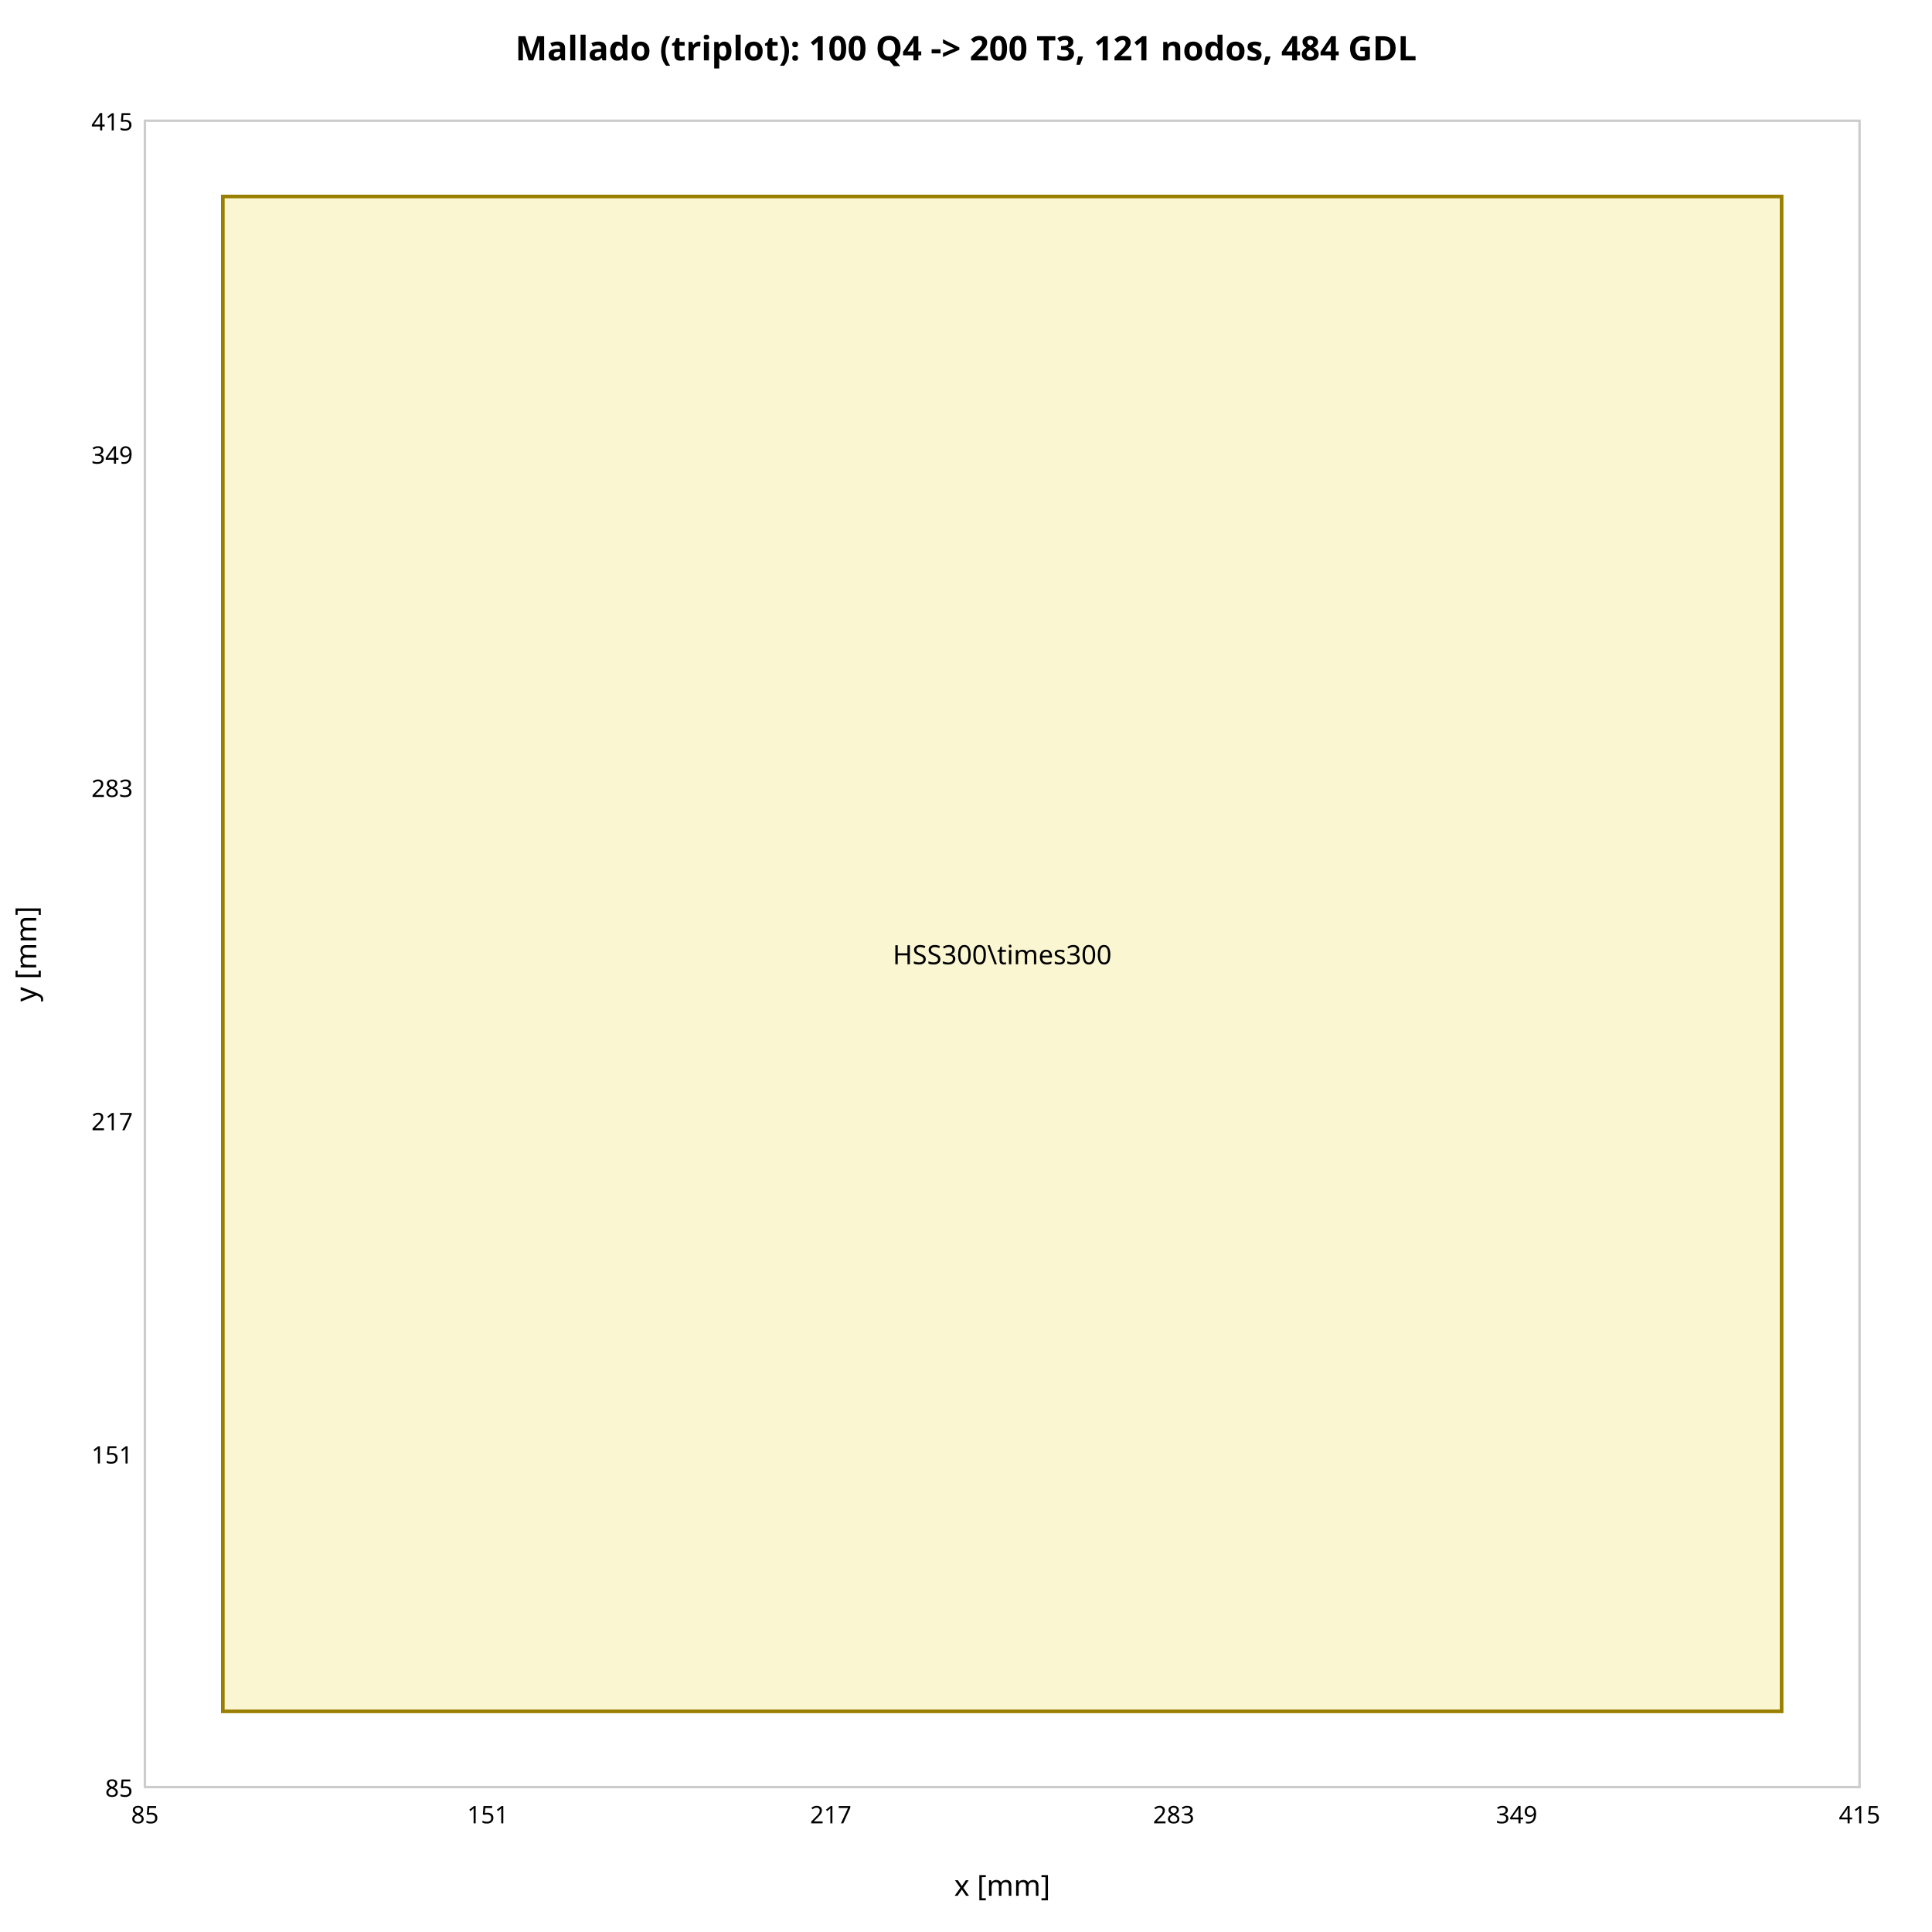
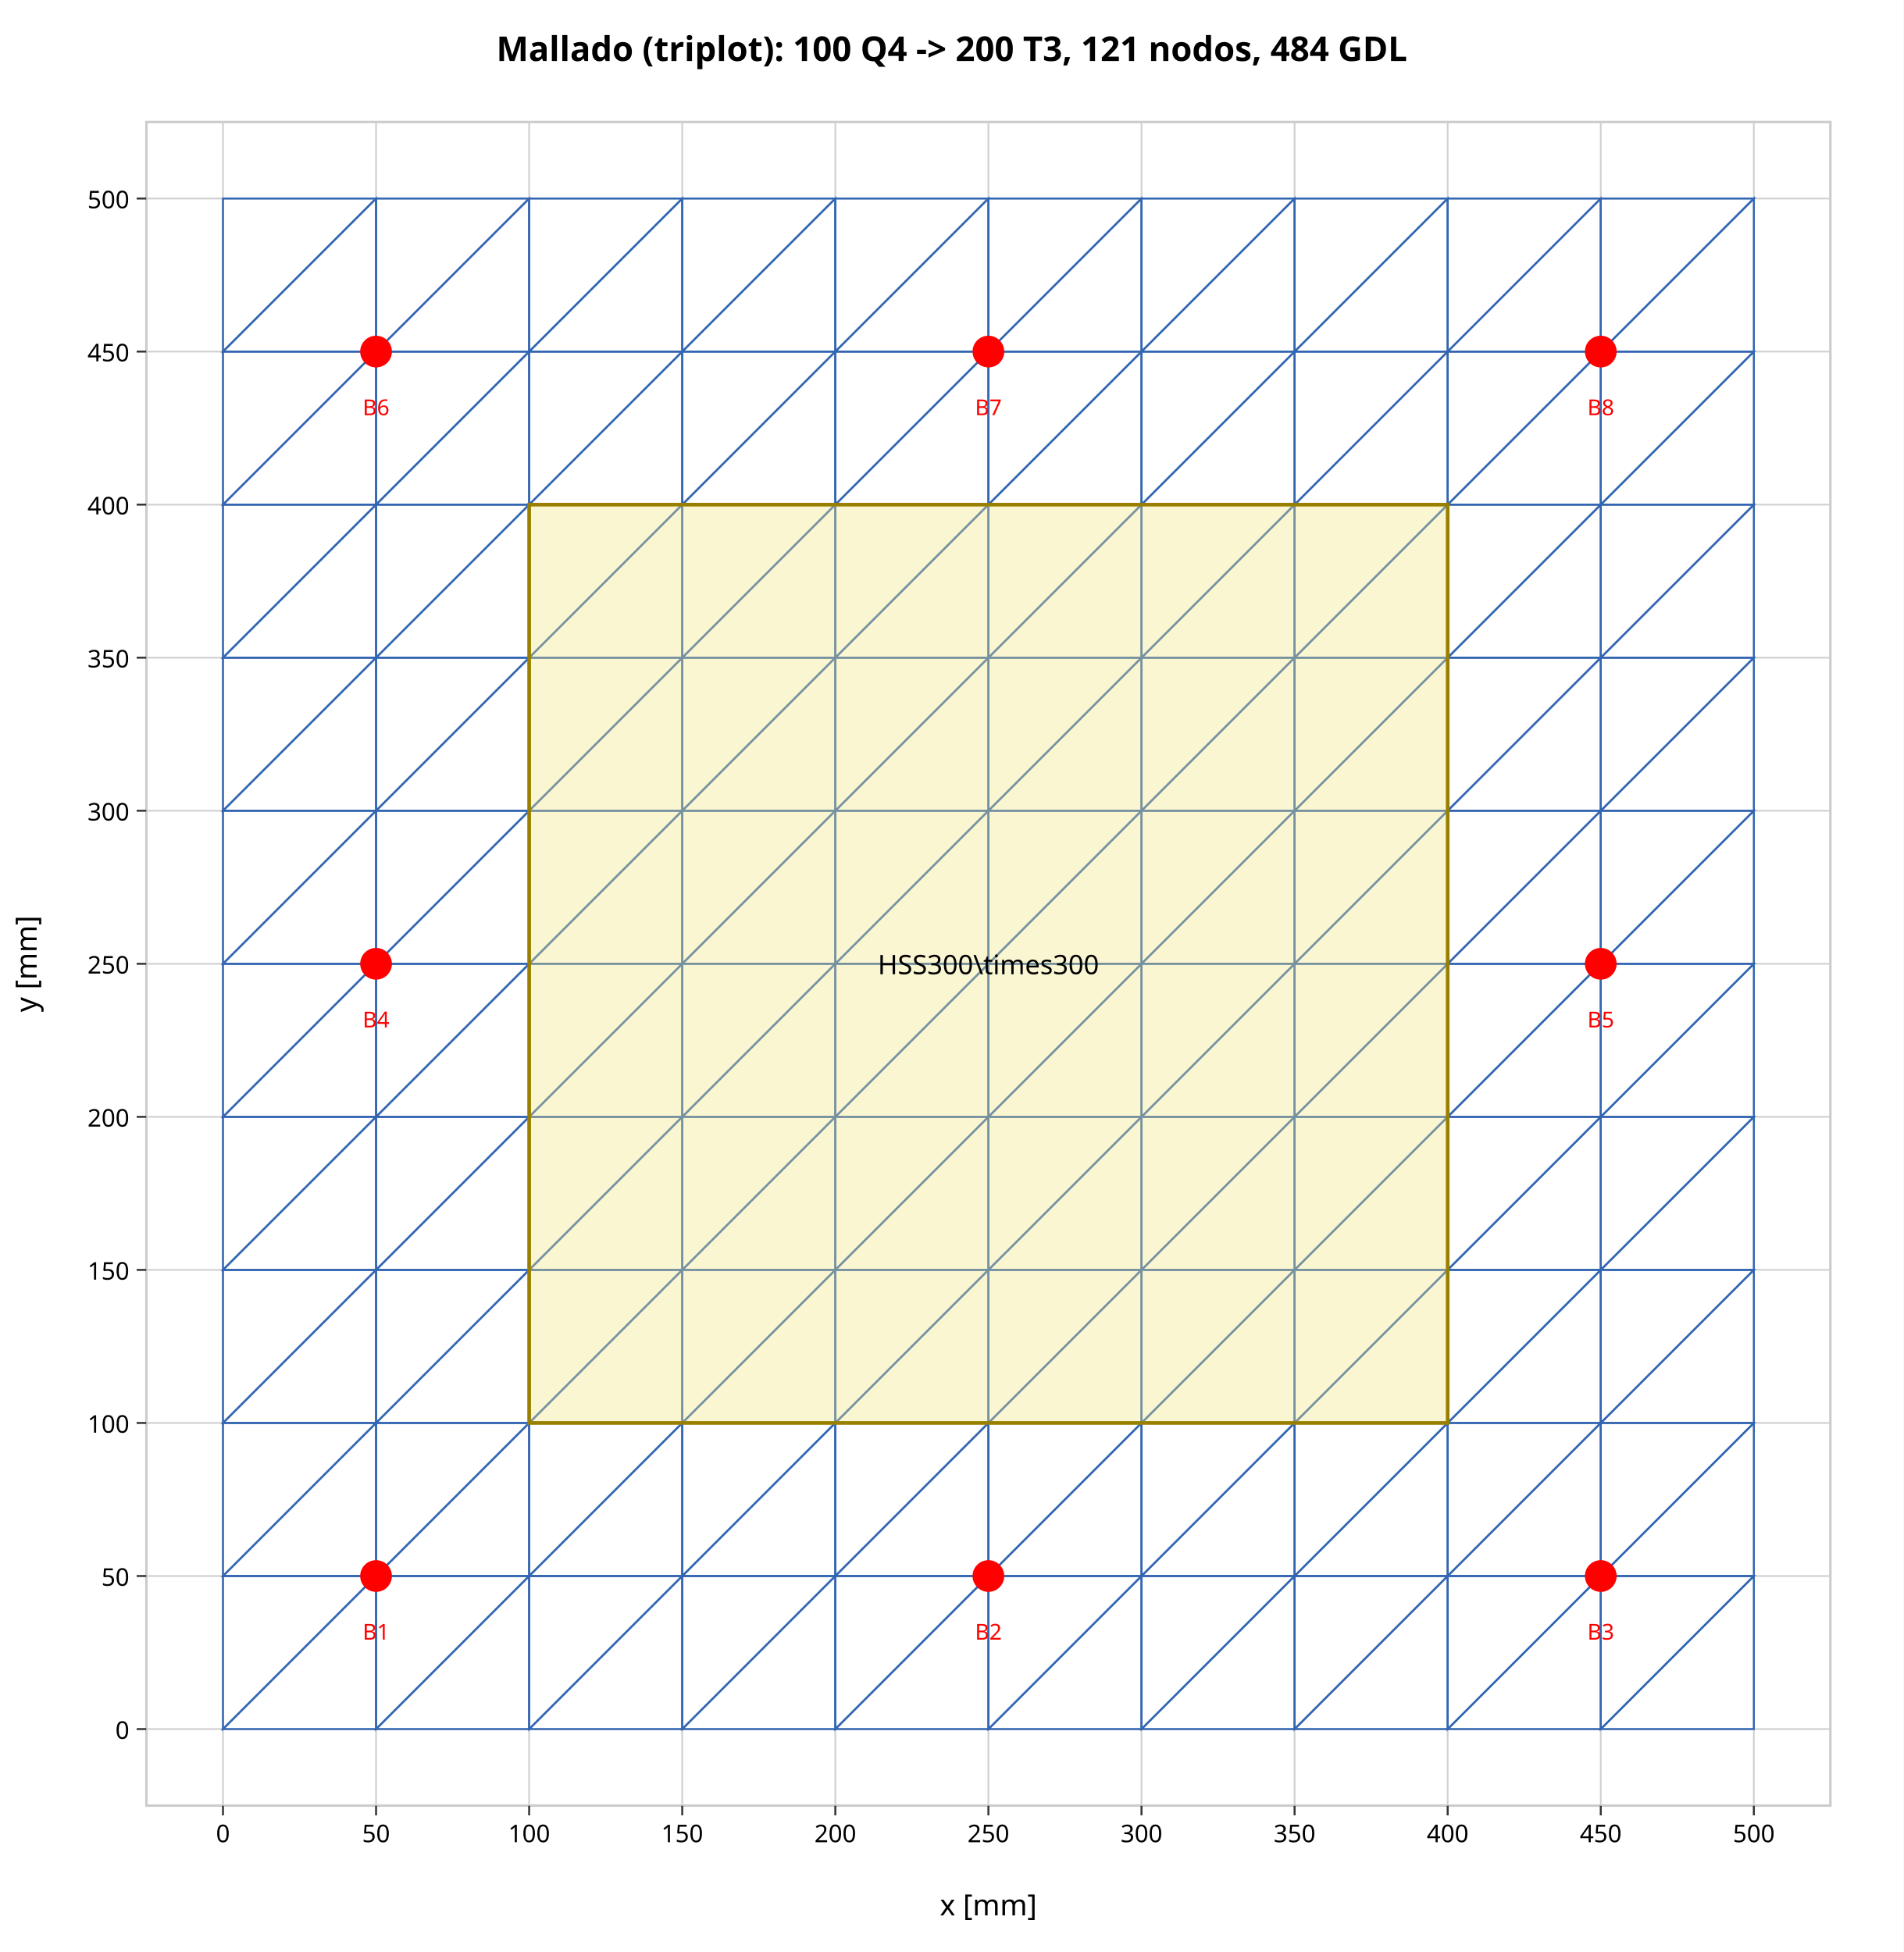
- <svg xmlns="http://www.w3.org/2000/svg" width="800" height="800" viewBox="0 0 800 800">
-   <rect x="0" y="0" width="800" height="800" fill="white" />
-   <rect x="60" y="50" width="710" height="690" fill="none" stroke="#ccc" />
-   <text x="400" y="25" text-anchor="middle" font-family="sans-serif" font-size="14" font-weight="bold">Mallado (triplot): 100 Q4 -&gt; 200 T3, 121 nodos, 484 GDL</text>
-   <text x="415" y="785" text-anchor="middle" font-family="sans-serif" font-size="12">x [mm]</text>
+ <svg xmlns="http://www.w3.org/2000/svg" width="780" height="800" viewBox="0 0 780 800">
+   <rect x="0" y="0" width="780" height="800" fill="white" />
+   <rect x="60" y="50" width="690" height="690" fill="none" stroke="#ccc" />
+   <text x="390" y="25" text-anchor="middle" font-family="sans-serif" font-size="14" font-weight="bold">Mallado (triplot): 100 Q4 -&gt; 200 T3, 121 nodos, 484 GDL</text>
+   <text x="405" y="785" text-anchor="middle" font-family="sans-serif" font-size="12">x [mm]</text>
  <text x="15" y="395" text-anchor="middle" font-family="sans-serif" font-size="12" transform="rotate(-90 15 395)">y [mm]</text>
-   <text x="60" y="755" text-anchor="middle" font-family="sans-serif" font-size="10">85</text>
-   <text x="55" y="744" text-anchor="end" font-family="sans-serif" font-size="10">85</text>
-   <text x="202" y="755" text-anchor="middle" font-family="sans-serif" font-size="10">151</text>
-   <text x="55" y="606" text-anchor="end" font-family="sans-serif" font-size="10">151</text>
-   <text x="344" y="755" text-anchor="middle" font-family="sans-serif" font-size="10">217</text>
-   <text x="55" y="468" text-anchor="end" font-family="sans-serif" font-size="10">217</text>
-   <text x="486" y="755" text-anchor="middle" font-family="sans-serif" font-size="10">283</text>
-   <text x="55" y="330" text-anchor="end" font-family="sans-serif" font-size="10">283</text>
-   <text x="628" y="755" text-anchor="middle" font-family="sans-serif" font-size="10">349</text>
-   <text x="55" y="192" text-anchor="end" font-family="sans-serif" font-size="10">349</text>
-   <text x="770" y="755" text-anchor="middle" font-family="sans-serif" font-size="10">415</text>
-   <text x="55" y="54" text-anchor="end" font-family="sans-serif" font-size="10">415</text>
+   <text x="91.364" y="755" text-anchor="middle" font-family="sans-serif" font-size="10">0</text>
+   <line x1="91.364" y1="740" x2="91.364" y2="744" stroke="#333" stroke-width="0.8" />
+   <line x1="91.364" y1="50" x2="91.364" y2="740" stroke="#d0d0d0" stroke-width="0.7" />
+   <text x="154.091" y="755" text-anchor="middle" font-family="sans-serif" font-size="10">50</text>
+   <line x1="154.091" y1="740" x2="154.091" y2="744" stroke="#333" stroke-width="0.8" />
+   <line x1="154.091" y1="50" x2="154.091" y2="740" stroke="#d0d0d0" stroke-width="0.7" />
+   <text x="216.818" y="755" text-anchor="middle" font-family="sans-serif" font-size="10">100</text>
+   <line x1="216.818" y1="740" x2="216.818" y2="744" stroke="#333" stroke-width="0.8" />
+   <line x1="216.818" y1="50" x2="216.818" y2="740" stroke="#d0d0d0" stroke-width="0.7" />
+   <text x="279.545" y="755" text-anchor="middle" font-family="sans-serif" font-size="10">150</text>
+   <line x1="279.545" y1="740" x2="279.545" y2="744" stroke="#333" stroke-width="0.8" />
+   <line x1="279.545" y1="50" x2="279.545" y2="740" stroke="#d0d0d0" stroke-width="0.7" />
+   <text x="342.273" y="755" text-anchor="middle" font-family="sans-serif" font-size="10">200</text>
+   <line x1="342.273" y1="740" x2="342.273" y2="744" stroke="#333" stroke-width="0.8" />
+   <line x1="342.273" y1="50" x2="342.273" y2="740" stroke="#d0d0d0" stroke-width="0.7" />
+   <text x="405" y="755" text-anchor="middle" font-family="sans-serif" font-size="10">250</text>
+   <line x1="405" y1="740" x2="405" y2="744" stroke="#333" stroke-width="0.8" />
+   <line x1="405" y1="50" x2="405" y2="740" stroke="#d0d0d0" stroke-width="0.7" />
+   <text x="467.727" y="755" text-anchor="middle" font-family="sans-serif" font-size="10">300</text>
+   <line x1="467.727" y1="740" x2="467.727" y2="744" stroke="#333" stroke-width="0.8" />
+   <line x1="467.727" y1="50" x2="467.727" y2="740" stroke="#d0d0d0" stroke-width="0.7" />
+   <text x="530.455" y="755" text-anchor="middle" font-family="sans-serif" font-size="10">350</text>
+   <line x1="530.455" y1="740" x2="530.455" y2="744" stroke="#333" stroke-width="0.8" />
+   <line x1="530.455" y1="50" x2="530.455" y2="740" stroke="#d0d0d0" stroke-width="0.7" />
+   <text x="593.182" y="755" text-anchor="middle" font-family="sans-serif" font-size="10">400</text>
+   <line x1="593.182" y1="740" x2="593.182" y2="744" stroke="#333" stroke-width="0.8" />
+   <line x1="593.182" y1="50" x2="593.182" y2="740" stroke="#d0d0d0" stroke-width="0.7" />
+   <text x="655.909" y="755" text-anchor="middle" font-family="sans-serif" font-size="10">450</text>
+   <line x1="655.909" y1="740" x2="655.909" y2="744" stroke="#333" stroke-width="0.8" />
+   <line x1="655.909" y1="50" x2="655.909" y2="740" stroke="#d0d0d0" stroke-width="0.7" />
+   <text x="718.636" y="755" text-anchor="middle" font-family="sans-serif" font-size="10">500</text>
+   <line x1="718.636" y1="740" x2="718.636" y2="744" stroke="#333" stroke-width="0.8" />
+   <line x1="718.636" y1="50" x2="718.636" y2="740" stroke="#d0d0d0" stroke-width="0.7" />
+   <text x="53" y="712.636" text-anchor="end" font-family="sans-serif" font-size="10">0</text>
+   <line x1="56" y1="708.636" x2="60" y2="708.636" stroke="#333" stroke-width="0.8" />
+   <line x1="60" y1="708.636" x2="750" y2="708.636" stroke="#d0d0d0" stroke-width="0.7" />
+   <text x="53" y="649.909" text-anchor="end" font-family="sans-serif" font-size="10">50</text>
+   <line x1="56" y1="645.909" x2="60" y2="645.909" stroke="#333" stroke-width="0.8" />
+   <line x1="60" y1="645.909" x2="750" y2="645.909" stroke="#d0d0d0" stroke-width="0.7" />
+   <text x="53" y="587.182" text-anchor="end" font-family="sans-serif" font-size="10">100</text>
+   <line x1="56" y1="583.182" x2="60" y2="583.182" stroke="#333" stroke-width="0.8" />
+   <line x1="60" y1="583.182" x2="750" y2="583.182" stroke="#d0d0d0" stroke-width="0.7" />
+   <text x="53" y="524.455" text-anchor="end" font-family="sans-serif" font-size="10">150</text>
+   <line x1="56" y1="520.455" x2="60" y2="520.455" stroke="#333" stroke-width="0.8" />
+   <line x1="60" y1="520.455" x2="750" y2="520.455" stroke="#d0d0d0" stroke-width="0.7" />
+   <text x="53" y="461.727" text-anchor="end" font-family="sans-serif" font-size="10">200</text>
+   <line x1="56" y1="457.727" x2="60" y2="457.727" stroke="#333" stroke-width="0.8" />
+   <line x1="60" y1="457.727" x2="750" y2="457.727" stroke="#d0d0d0" stroke-width="0.7" />
+   <text x="53" y="399" text-anchor="end" font-family="sans-serif" font-size="10">250</text>
+   <line x1="56" y1="395" x2="60" y2="395" stroke="#333" stroke-width="0.8" />
+   <line x1="60" y1="395" x2="750" y2="395" stroke="#d0d0d0" stroke-width="0.7" />
+   <text x="53" y="336.273" text-anchor="end" font-family="sans-serif" font-size="10">300</text>
+   <line x1="56" y1="332.273" x2="60" y2="332.273" stroke="#333" stroke-width="0.8" />
+   <line x1="60" y1="332.273" x2="750" y2="332.273" stroke="#d0d0d0" stroke-width="0.7" />
+   <text x="53" y="273.545" text-anchor="end" font-family="sans-serif" font-size="10">350</text>
+   <line x1="56" y1="269.545" x2="60" y2="269.545" stroke="#333" stroke-width="0.8" />
+   <line x1="60" y1="269.545" x2="750" y2="269.545" stroke="#d0d0d0" stroke-width="0.7" />
+   <text x="53" y="210.818" text-anchor="end" font-family="sans-serif" font-size="10">400</text>
+   <line x1="56" y1="206.818" x2="60" y2="206.818" stroke="#333" stroke-width="0.8" />
+   <line x1="60" y1="206.818" x2="750" y2="206.818" stroke="#d0d0d0" stroke-width="0.7" />
+   <text x="53" y="148.091" text-anchor="end" font-family="sans-serif" font-size="10">450</text>
+   <line x1="56" y1="144.091" x2="60" y2="144.091" stroke="#333" stroke-width="0.8" />
+   <line x1="60" y1="144.091" x2="750" y2="144.091" stroke="#d0d0d0" stroke-width="0.7" />
+   <text x="53" y="85.364" text-anchor="end" font-family="sans-serif" font-size="10">500</text>
+   <line x1="56" y1="81.364" x2="60" y2="81.364" stroke="#333" stroke-width="0.8" />
+   <line x1="60" y1="81.364" x2="750" y2="81.364" stroke="#d0d0d0" stroke-width="0.7" />
  <defs>
    <clipPath id="plot">
-       <rect x="60" y="50" width="710" height="690" />
+       <rect x="60" y="50" width="690" height="690" />
    </clipPath>
  </defs>
  <g clip-path="url(#plot)">
-     <polygon points="92.27,708.64 737.73,708.64 737.73,81.36 92.27,81.36" fill="rgb(242,229,127)" fill-opacity="0.35" stroke="rgb(153,127,0)" stroke-width="1.5" />
-     <text x="415.00" y="395.00" fill="black" font-family="sans-serif" font-size="11" text-anchor="middle" dominant-baseline="central">HSS
+     <polygon points="91.36,708.64 154.09,708.64 154.09,645.91" fill="none" fill-opacity="1" stroke="rgb(51,102,178)" stroke-width="0.8" />
+     <polygon points="91.36,708.64 154.09,645.91 91.36,645.91" fill="none" fill-opacity="1" stroke="rgb(51,102,178)" stroke-width="0.8" />
+     <polygon points="91.36,645.91 154.09,645.91 154.09,583.18" fill="none" fill-opacity="1" stroke="rgb(51,102,178)" stroke-width="0.8" />
+     <polygon points="91.36,645.91 154.09,583.18 91.36,583.18" fill="none" fill-opacity="1" stroke="rgb(51,102,178)" stroke-width="0.8" />
+     <polygon points="91.36,583.18 154.09,583.18 154.09,520.45" fill="none" fill-opacity="1" stroke="rgb(51,102,178)" stroke-width="0.8" />
+     <polygon points="91.36,583.18 154.09,520.45 91.36,520.45" fill="none" fill-opacity="1" stroke="rgb(51,102,178)" stroke-width="0.8" />
+     <polygon points="91.36,520.45 154.09,520.45 154.09,457.73" fill="none" fill-opacity="1" stroke="rgb(51,102,178)" stroke-width="0.8" />
+     <polygon points="91.36,520.45 154.09,457.73 91.36,457.73" fill="none" fill-opacity="1" stroke="rgb(51,102,178)" stroke-width="0.8" />
+     <polygon points="91.36,457.73 154.09,457.73 154.09,395.00" fill="none" fill-opacity="1" stroke="rgb(51,102,178)" stroke-width="0.8" />
+     <polygon points="91.36,457.73 154.09,395.00 91.36,395.00" fill="none" fill-opacity="1" stroke="rgb(51,102,178)" stroke-width="0.8" />
+     <polygon points="91.36,395.00 154.09,395.00 154.09,332.27" fill="none" fill-opacity="1" stroke="rgb(51,102,178)" stroke-width="0.8" />
+     <polygon points="91.36,395.00 154.09,332.27 91.36,332.27" fill="none" fill-opacity="1" stroke="rgb(51,102,178)" stroke-width="0.8" />
+     <polygon points="91.36,332.27 154.09,332.27 154.09,269.55" fill="none" fill-opacity="1" stroke="rgb(51,102,178)" stroke-width="0.8" />
+     <polygon points="91.36,332.27 154.09,269.55 91.36,269.55" fill="none" fill-opacity="1" stroke="rgb(51,102,178)" stroke-width="0.8" />
+     <polygon points="91.36,269.55 154.09,269.55 154.09,206.82" fill="none" fill-opacity="1" stroke="rgb(51,102,178)" stroke-width="0.8" />
+     <polygon points="91.36,269.55 154.09,206.82 91.36,206.82" fill="none" fill-opacity="1" stroke="rgb(51,102,178)" stroke-width="0.8" />
+     <polygon points="91.36,206.82 154.09,206.82 154.09,144.09" fill="none" fill-opacity="1" stroke="rgb(51,102,178)" stroke-width="0.8" />
+     <polygon points="91.36,206.82 154.09,144.09 91.36,144.09" fill="none" fill-opacity="1" stroke="rgb(51,102,178)" stroke-width="0.8" />
+     <polygon points="91.36,144.09 154.09,144.09 154.09,81.36" fill="none" fill-opacity="1" stroke="rgb(51,102,178)" stroke-width="0.8" />
+     <polygon points="91.36,144.09 154.09,81.36 91.36,81.36" fill="none" fill-opacity="1" stroke="rgb(51,102,178)" stroke-width="0.8" />
+     <polygon points="154.09,708.64 216.82,708.64 216.82,645.91" fill="none" fill-opacity="1" stroke="rgb(51,102,178)" stroke-width="0.8" />
+     <polygon points="154.09,708.64 216.82,645.91 154.09,645.91" fill="none" fill-opacity="1" stroke="rgb(51,102,178)" stroke-width="0.8" />
+     <polygon points="154.09,645.91 216.82,645.91 216.82,583.18" fill="none" fill-opacity="1" stroke="rgb(51,102,178)" stroke-width="0.8" />
+     <polygon points="154.09,645.91 216.82,583.18 154.09,583.18" fill="none" fill-opacity="1" stroke="rgb(51,102,178)" stroke-width="0.8" />
+     <polygon points="154.09,583.18 216.82,583.18 216.82,520.45" fill="none" fill-opacity="1" stroke="rgb(51,102,178)" stroke-width="0.8" />
+     <polygon points="154.09,583.18 216.82,520.45 154.09,520.45" fill="none" fill-opacity="1" stroke="rgb(51,102,178)" stroke-width="0.8" />
+     <polygon points="154.09,520.45 216.82,520.45 216.82,457.73" fill="none" fill-opacity="1" stroke="rgb(51,102,178)" stroke-width="0.8" />
+     <polygon points="154.09,520.45 216.82,457.73 154.09,457.73" fill="none" fill-opacity="1" stroke="rgb(51,102,178)" stroke-width="0.8" />
+     <polygon points="154.09,457.73 216.82,457.73 216.82,395.00" fill="none" fill-opacity="1" stroke="rgb(51,102,178)" stroke-width="0.8" />
+     <polygon points="154.09,457.73 216.82,395.00 154.09,395.00" fill="none" fill-opacity="1" stroke="rgb(51,102,178)" stroke-width="0.8" />
+     <polygon points="154.09,395.00 216.82,395.00 216.82,332.27" fill="none" fill-opacity="1" stroke="rgb(51,102,178)" stroke-width="0.8" />
+     <polygon points="154.09,395.00 216.82,332.27 154.09,332.27" fill="none" fill-opacity="1" stroke="rgb(51,102,178)" stroke-width="0.8" />
+     <polygon points="154.09,332.27 216.82,332.27 216.82,269.55" fill="none" fill-opacity="1" stroke="rgb(51,102,178)" stroke-width="0.8" />
+     <polygon points="154.09,332.27 216.82,269.55 154.09,269.55" fill="none" fill-opacity="1" stroke="rgb(51,102,178)" stroke-width="0.8" />
+     <polygon points="154.09,269.55 216.82,269.55 216.82,206.82" fill="none" fill-opacity="1" stroke="rgb(51,102,178)" stroke-width="0.8" />
+     <polygon points="154.09,269.55 216.82,206.82 154.09,206.82" fill="none" fill-opacity="1" stroke="rgb(51,102,178)" stroke-width="0.8" />
+     <polygon points="154.09,206.82 216.82,206.82 216.82,144.09" fill="none" fill-opacity="1" stroke="rgb(51,102,178)" stroke-width="0.8" />
+     <polygon points="154.09,206.82 216.82,144.09 154.09,144.09" fill="none" fill-opacity="1" stroke="rgb(51,102,178)" stroke-width="0.8" />
+     <polygon points="154.09,144.09 216.82,144.09 216.82,81.36" fill="none" fill-opacity="1" stroke="rgb(51,102,178)" stroke-width="0.8" />
+     <polygon points="154.09,144.09 216.82,81.36 154.09,81.36" fill="none" fill-opacity="1" stroke="rgb(51,102,178)" stroke-width="0.8" />
+     <polygon points="216.82,708.64 279.55,708.64 279.55,645.91" fill="none" fill-opacity="1" stroke="rgb(51,102,178)" stroke-width="0.8" />
+     <polygon points="216.82,708.64 279.55,645.91 216.82,645.91" fill="none" fill-opacity="1" stroke="rgb(51,102,178)" stroke-width="0.8" />
+     <polygon points="216.82,645.91 279.55,645.91 279.55,583.18" fill="none" fill-opacity="1" stroke="rgb(51,102,178)" stroke-width="0.8" />
+     <polygon points="216.82,645.91 279.55,583.18 216.82,583.18" fill="none" fill-opacity="1" stroke="rgb(51,102,178)" stroke-width="0.8" />
+     <polygon points="216.82,583.18 279.55,583.18 279.55,520.45" fill="none" fill-opacity="1" stroke="rgb(51,102,178)" stroke-width="0.8" />
+     <polygon points="216.82,583.18 279.55,520.45 216.82,520.45" fill="none" fill-opacity="1" stroke="rgb(51,102,178)" stroke-width="0.8" />
+     <polygon points="216.82,520.45 279.55,520.45 279.55,457.73" fill="none" fill-opacity="1" stroke="rgb(51,102,178)" stroke-width="0.8" />
+     <polygon points="216.82,520.45 279.55,457.73 216.82,457.73" fill="none" fill-opacity="1" stroke="rgb(51,102,178)" stroke-width="0.8" />
+     <polygon points="216.82,457.73 279.55,457.73 279.55,395.00" fill="none" fill-opacity="1" stroke="rgb(51,102,178)" stroke-width="0.8" />
+     <polygon points="216.82,457.73 279.55,395.00 216.82,395.00" fill="none" fill-opacity="1" stroke="rgb(51,102,178)" stroke-width="0.8" />
+     <polygon points="216.82,395.00 279.55,395.00 279.55,332.27" fill="none" fill-opacity="1" stroke="rgb(51,102,178)" stroke-width="0.8" />
+     <polygon points="216.82,395.00 279.55,332.27 216.82,332.27" fill="none" fill-opacity="1" stroke="rgb(51,102,178)" stroke-width="0.8" />
+     <polygon points="216.82,332.27 279.55,332.27 279.55,269.55" fill="none" fill-opacity="1" stroke="rgb(51,102,178)" stroke-width="0.8" />
+     <polygon points="216.82,332.27 279.55,269.55 216.82,269.55" fill="none" fill-opacity="1" stroke="rgb(51,102,178)" stroke-width="0.8" />
+     <polygon points="216.82,269.55 279.55,269.55 279.55,206.82" fill="none" fill-opacity="1" stroke="rgb(51,102,178)" stroke-width="0.8" />
+     <polygon points="216.82,269.55 279.55,206.82 216.82,206.82" fill="none" fill-opacity="1" stroke="rgb(51,102,178)" stroke-width="0.8" />
+     <polygon points="216.82,206.82 279.55,206.82 279.55,144.09" fill="none" fill-opacity="1" stroke="rgb(51,102,178)" stroke-width="0.8" />
+     <polygon points="216.82,206.82 279.55,144.09 216.82,144.09" fill="none" fill-opacity="1" stroke="rgb(51,102,178)" stroke-width="0.8" />
+     <polygon points="216.82,144.09 279.55,144.09 279.55,81.36" fill="none" fill-opacity="1" stroke="rgb(51,102,178)" stroke-width="0.8" />
+     <polygon points="216.82,144.09 279.55,81.36 216.82,81.36" fill="none" fill-opacity="1" stroke="rgb(51,102,178)" stroke-width="0.8" />
+     <polygon points="279.55,708.64 342.27,708.64 342.27,645.91" fill="none" fill-opacity="1" stroke="rgb(51,102,178)" stroke-width="0.8" />
+     <polygon points="279.55,708.64 342.27,645.91 279.55,645.91" fill="none" fill-opacity="1" stroke="rgb(51,102,178)" stroke-width="0.8" />
+     <polygon points="279.55,645.91 342.27,645.91 342.27,583.18" fill="none" fill-opacity="1" stroke="rgb(51,102,178)" stroke-width="0.8" />
+     <polygon points="279.55,645.91 342.27,583.18 279.55,583.18" fill="none" fill-opacity="1" stroke="rgb(51,102,178)" stroke-width="0.8" />
+     <polygon points="279.55,583.18 342.27,583.18 342.27,520.45" fill="none" fill-opacity="1" stroke="rgb(51,102,178)" stroke-width="0.8" />
+     <polygon points="279.55,583.18 342.27,520.45 279.55,520.45" fill="none" fill-opacity="1" stroke="rgb(51,102,178)" stroke-width="0.8" />
+     <polygon points="279.55,520.45 342.27,520.45 342.27,457.73" fill="none" fill-opacity="1" stroke="rgb(51,102,178)" stroke-width="0.8" />
+     <polygon points="279.55,520.45 342.27,457.73 279.55,457.73" fill="none" fill-opacity="1" stroke="rgb(51,102,178)" stroke-width="0.8" />
+     <polygon points="279.55,457.73 342.27,457.73 342.27,395.00" fill="none" fill-opacity="1" stroke="rgb(51,102,178)" stroke-width="0.8" />
+     <polygon points="279.55,457.73 342.27,395.00 279.55,395.00" fill="none" fill-opacity="1" stroke="rgb(51,102,178)" stroke-width="0.8" />
+     <polygon points="279.55,395.00 342.27,395.00 342.27,332.27" fill="none" fill-opacity="1" stroke="rgb(51,102,178)" stroke-width="0.8" />
+     <polygon points="279.55,395.00 342.27,332.27 279.55,332.27" fill="none" fill-opacity="1" stroke="rgb(51,102,178)" stroke-width="0.8" />
+     <polygon points="279.55,332.27 342.27,332.27 342.27,269.55" fill="none" fill-opacity="1" stroke="rgb(51,102,178)" stroke-width="0.8" />
+     <polygon points="279.55,332.27 342.27,269.55 279.55,269.55" fill="none" fill-opacity="1" stroke="rgb(51,102,178)" stroke-width="0.8" />
+     <polygon points="279.55,269.55 342.27,269.55 342.27,206.82" fill="none" fill-opacity="1" stroke="rgb(51,102,178)" stroke-width="0.8" />
+     <polygon points="279.55,269.55 342.27,206.82 279.55,206.82" fill="none" fill-opacity="1" stroke="rgb(51,102,178)" stroke-width="0.8" />
+     <polygon points="279.55,206.82 342.27,206.82 342.27,144.09" fill="none" fill-opacity="1" stroke="rgb(51,102,178)" stroke-width="0.8" />
+     <polygon points="279.55,206.82 342.27,144.09 279.55,144.09" fill="none" fill-opacity="1" stroke="rgb(51,102,178)" stroke-width="0.8" />
+     <polygon points="279.55,144.09 342.27,144.09 342.27,81.36" fill="none" fill-opacity="1" stroke="rgb(51,102,178)" stroke-width="0.8" />
+     <polygon points="279.55,144.09 342.27,81.36 279.55,81.36" fill="none" fill-opacity="1" stroke="rgb(51,102,178)" stroke-width="0.8" />
+     <polygon points="342.27,708.64 405.00,708.64 405.00,645.91" fill="none" fill-opacity="1" stroke="rgb(51,102,178)" stroke-width="0.8" />
+     <polygon points="342.27,708.64 405.00,645.91 342.27,645.91" fill="none" fill-opacity="1" stroke="rgb(51,102,178)" stroke-width="0.8" />
+     <polygon points="342.27,645.91 405.00,645.91 405.00,583.18" fill="none" fill-opacity="1" stroke="rgb(51,102,178)" stroke-width="0.8" />
+     <polygon points="342.27,645.91 405.00,583.18 342.27,583.18" fill="none" fill-opacity="1" stroke="rgb(51,102,178)" stroke-width="0.8" />
+     <polygon points="342.27,583.18 405.00,583.18 405.00,520.45" fill="none" fill-opacity="1" stroke="rgb(51,102,178)" stroke-width="0.8" />
+     <polygon points="342.27,583.18 405.00,520.45 342.27,520.45" fill="none" fill-opacity="1" stroke="rgb(51,102,178)" stroke-width="0.8" />
+     <polygon points="342.27,520.45 405.00,520.45 405.00,457.73" fill="none" fill-opacity="1" stroke="rgb(51,102,178)" stroke-width="0.8" />
+     <polygon points="342.27,520.45 405.00,457.73 342.27,457.73" fill="none" fill-opacity="1" stroke="rgb(51,102,178)" stroke-width="0.8" />
+     <polygon points="342.27,457.73 405.00,457.73 405.00,395.00" fill="none" fill-opacity="1" stroke="rgb(51,102,178)" stroke-width="0.8" />
+     <polygon points="342.27,457.73 405.00,395.00 342.27,395.00" fill="none" fill-opacity="1" stroke="rgb(51,102,178)" stroke-width="0.8" />
+     <polygon points="342.27,395.00 405.00,395.00 405.00,332.27" fill="none" fill-opacity="1" stroke="rgb(51,102,178)" stroke-width="0.8" />
+     <polygon points="342.27,395.00 405.00,332.27 342.27,332.27" fill="none" fill-opacity="1" stroke="rgb(51,102,178)" stroke-width="0.8" />
+     <polygon points="342.27,332.27 405.00,332.27 405.00,269.55" fill="none" fill-opacity="1" stroke="rgb(51,102,178)" stroke-width="0.8" />
+     <polygon points="342.27,332.27 405.00,269.55 342.27,269.55" fill="none" fill-opacity="1" stroke="rgb(51,102,178)" stroke-width="0.8" />
+     <polygon points="342.27,269.55 405.00,269.55 405.00,206.82" fill="none" fill-opacity="1" stroke="rgb(51,102,178)" stroke-width="0.8" />
+     <polygon points="342.27,269.55 405.00,206.82 342.27,206.82" fill="none" fill-opacity="1" stroke="rgb(51,102,178)" stroke-width="0.8" />
+     <polygon points="342.27,206.82 405.00,206.82 405.00,144.09" fill="none" fill-opacity="1" stroke="rgb(51,102,178)" stroke-width="0.8" />
+     <polygon points="342.27,206.82 405.00,144.09 342.27,144.09" fill="none" fill-opacity="1" stroke="rgb(51,102,178)" stroke-width="0.8" />
+     <polygon points="342.27,144.09 405.00,144.09 405.00,81.36" fill="none" fill-opacity="1" stroke="rgb(51,102,178)" stroke-width="0.8" />
+     <polygon points="342.27,144.09 405.00,81.36 342.27,81.36" fill="none" fill-opacity="1" stroke="rgb(51,102,178)" stroke-width="0.8" />
+     <polygon points="405.00,708.64 467.73,708.64 467.73,645.91" fill="none" fill-opacity="1" stroke="rgb(51,102,178)" stroke-width="0.8" />
+     <polygon points="405.00,708.64 467.73,645.91 405.00,645.91" fill="none" fill-opacity="1" stroke="rgb(51,102,178)" stroke-width="0.8" />
+     <polygon points="405.00,645.91 467.73,645.91 467.73,583.18" fill="none" fill-opacity="1" stroke="rgb(51,102,178)" stroke-width="0.8" />
+     <polygon points="405.00,645.91 467.73,583.18 405.00,583.18" fill="none" fill-opacity="1" stroke="rgb(51,102,178)" stroke-width="0.8" />
+     <polygon points="405.00,583.18 467.73,583.18 467.73,520.45" fill="none" fill-opacity="1" stroke="rgb(51,102,178)" stroke-width="0.8" />
+     <polygon points="405.00,583.18 467.73,520.45 405.00,520.45" fill="none" fill-opacity="1" stroke="rgb(51,102,178)" stroke-width="0.8" />
+     <polygon points="405.00,520.45 467.73,520.45 467.73,457.73" fill="none" fill-opacity="1" stroke="rgb(51,102,178)" stroke-width="0.8" />
+     <polygon points="405.00,520.45 467.73,457.73 405.00,457.73" fill="none" fill-opacity="1" stroke="rgb(51,102,178)" stroke-width="0.8" />
+     <polygon points="405.00,457.73 467.73,457.73 467.73,395.00" fill="none" fill-opacity="1" stroke="rgb(51,102,178)" stroke-width="0.8" />
+     <polygon points="405.00,457.73 467.73,395.00 405.00,395.00" fill="none" fill-opacity="1" stroke="rgb(51,102,178)" stroke-width="0.8" />
+     <polygon points="405.00,395.00 467.73,395.00 467.73,332.27" fill="none" fill-opacity="1" stroke="rgb(51,102,178)" stroke-width="0.8" />
+     <polygon points="405.00,395.00 467.73,332.27 405.00,332.27" fill="none" fill-opacity="1" stroke="rgb(51,102,178)" stroke-width="0.8" />
+     <polygon points="405.00,332.27 467.73,332.27 467.73,269.55" fill="none" fill-opacity="1" stroke="rgb(51,102,178)" stroke-width="0.8" />
+     <polygon points="405.00,332.27 467.73,269.55 405.00,269.55" fill="none" fill-opacity="1" stroke="rgb(51,102,178)" stroke-width="0.8" />
+     <polygon points="405.00,269.55 467.73,269.55 467.73,206.82" fill="none" fill-opacity="1" stroke="rgb(51,102,178)" stroke-width="0.8" />
+     <polygon points="405.00,269.55 467.73,206.82 405.00,206.82" fill="none" fill-opacity="1" stroke="rgb(51,102,178)" stroke-width="0.8" />
+     <polygon points="405.00,206.82 467.73,206.82 467.73,144.09" fill="none" fill-opacity="1" stroke="rgb(51,102,178)" stroke-width="0.8" />
+     <polygon points="405.00,206.82 467.73,144.09 405.00,144.09" fill="none" fill-opacity="1" stroke="rgb(51,102,178)" stroke-width="0.8" />
+     <polygon points="405.00,144.09 467.73,144.09 467.73,81.36" fill="none" fill-opacity="1" stroke="rgb(51,102,178)" stroke-width="0.8" />
+     <polygon points="405.00,144.09 467.73,81.36 405.00,81.36" fill="none" fill-opacity="1" stroke="rgb(51,102,178)" stroke-width="0.8" />
+     <polygon points="467.73,708.64 530.45,708.64 530.45,645.91" fill="none" fill-opacity="1" stroke="rgb(51,102,178)" stroke-width="0.8" />
+     <polygon points="467.73,708.64 530.45,645.91 467.73,645.91" fill="none" fill-opacity="1" stroke="rgb(51,102,178)" stroke-width="0.8" />
+     <polygon points="467.73,645.91 530.45,645.91 530.45,583.18" fill="none" fill-opacity="1" stroke="rgb(51,102,178)" stroke-width="0.8" />
+     <polygon points="467.73,645.91 530.45,583.18 467.73,583.18" fill="none" fill-opacity="1" stroke="rgb(51,102,178)" stroke-width="0.8" />
+     <polygon points="467.73,583.18 530.45,583.18 530.45,520.45" fill="none" fill-opacity="1" stroke="rgb(51,102,178)" stroke-width="0.8" />
+     <polygon points="467.73,583.18 530.45,520.45 467.73,520.45" fill="none" fill-opacity="1" stroke="rgb(51,102,178)" stroke-width="0.8" />
+     <polygon points="467.73,520.45 530.45,520.45 530.45,457.73" fill="none" fill-opacity="1" stroke="rgb(51,102,178)" stroke-width="0.8" />
+     <polygon points="467.73,520.45 530.45,457.73 467.73,457.73" fill="none" fill-opacity="1" stroke="rgb(51,102,178)" stroke-width="0.8" />
+     <polygon points="467.73,457.73 530.45,457.73 530.45,395.00" fill="none" fill-opacity="1" stroke="rgb(51,102,178)" stroke-width="0.8" />
+     <polygon points="467.73,457.73 530.45,395.00 467.73,395.00" fill="none" fill-opacity="1" stroke="rgb(51,102,178)" stroke-width="0.8" />
+     <polygon points="467.73,395.00 530.45,395.00 530.45,332.27" fill="none" fill-opacity="1" stroke="rgb(51,102,178)" stroke-width="0.8" />
+     <polygon points="467.73,395.00 530.45,332.27 467.73,332.27" fill="none" fill-opacity="1" stroke="rgb(51,102,178)" stroke-width="0.8" />
+     <polygon points="467.73,332.27 530.45,332.27 530.45,269.55" fill="none" fill-opacity="1" stroke="rgb(51,102,178)" stroke-width="0.8" />
+     <polygon points="467.73,332.27 530.45,269.55 467.73,269.55" fill="none" fill-opacity="1" stroke="rgb(51,102,178)" stroke-width="0.8" />
+     <polygon points="467.73,269.55 530.45,269.55 530.45,206.82" fill="none" fill-opacity="1" stroke="rgb(51,102,178)" stroke-width="0.8" />
+     <polygon points="467.73,269.55 530.45,206.82 467.73,206.82" fill="none" fill-opacity="1" stroke="rgb(51,102,178)" stroke-width="0.8" />
+     <polygon points="467.73,206.82 530.45,206.82 530.45,144.09" fill="none" fill-opacity="1" stroke="rgb(51,102,178)" stroke-width="0.8" />
+     <polygon points="467.73,206.82 530.45,144.09 467.73,144.09" fill="none" fill-opacity="1" stroke="rgb(51,102,178)" stroke-width="0.8" />
+     <polygon points="467.73,144.09 530.45,144.09 530.45,81.36" fill="none" fill-opacity="1" stroke="rgb(51,102,178)" stroke-width="0.8" />
+     <polygon points="467.73,144.09 530.45,81.36 467.73,81.36" fill="none" fill-opacity="1" stroke="rgb(51,102,178)" stroke-width="0.8" />
+     <polygon points="530.45,708.64 593.18,708.64 593.18,645.91" fill="none" fill-opacity="1" stroke="rgb(51,102,178)" stroke-width="0.8" />
+     <polygon points="530.45,708.64 593.18,645.91 530.45,645.91" fill="none" fill-opacity="1" stroke="rgb(51,102,178)" stroke-width="0.8" />
+     <polygon points="530.45,645.91 593.18,645.91 593.18,583.18" fill="none" fill-opacity="1" stroke="rgb(51,102,178)" stroke-width="0.8" />
+     <polygon points="530.45,645.91 593.18,583.18 530.45,583.18" fill="none" fill-opacity="1" stroke="rgb(51,102,178)" stroke-width="0.8" />
+     <polygon points="530.45,583.18 593.18,583.18 593.18,520.45" fill="none" fill-opacity="1" stroke="rgb(51,102,178)" stroke-width="0.8" />
+     <polygon points="530.45,583.18 593.18,520.45 530.45,520.45" fill="none" fill-opacity="1" stroke="rgb(51,102,178)" stroke-width="0.8" />
+     <polygon points="530.45,520.45 593.18,520.45 593.18,457.73" fill="none" fill-opacity="1" stroke="rgb(51,102,178)" stroke-width="0.8" />
+     <polygon points="530.45,520.45 593.18,457.73 530.45,457.73" fill="none" fill-opacity="1" stroke="rgb(51,102,178)" stroke-width="0.8" />
+     <polygon points="530.45,457.73 593.18,457.73 593.18,395.00" fill="none" fill-opacity="1" stroke="rgb(51,102,178)" stroke-width="0.8" />
+     <polygon points="530.45,457.73 593.18,395.00 530.45,395.00" fill="none" fill-opacity="1" stroke="rgb(51,102,178)" stroke-width="0.8" />
+     <polygon points="530.45,395.00 593.18,395.00 593.18,332.27" fill="none" fill-opacity="1" stroke="rgb(51,102,178)" stroke-width="0.8" />
+     <polygon points="530.45,395.00 593.18,332.27 530.45,332.27" fill="none" fill-opacity="1" stroke="rgb(51,102,178)" stroke-width="0.8" />
+     <polygon points="530.45,332.27 593.18,332.27 593.18,269.55" fill="none" fill-opacity="1" stroke="rgb(51,102,178)" stroke-width="0.8" />
+     <polygon points="530.45,332.27 593.18,269.55 530.45,269.55" fill="none" fill-opacity="1" stroke="rgb(51,102,178)" stroke-width="0.8" />
+     <polygon points="530.45,269.55 593.18,269.55 593.18,206.82" fill="none" fill-opacity="1" stroke="rgb(51,102,178)" stroke-width="0.8" />
+     <polygon points="530.45,269.55 593.18,206.82 530.45,206.82" fill="none" fill-opacity="1" stroke="rgb(51,102,178)" stroke-width="0.8" />
+     <polygon points="530.45,206.82 593.18,206.82 593.18,144.09" fill="none" fill-opacity="1" stroke="rgb(51,102,178)" stroke-width="0.8" />
+     <polygon points="530.45,206.82 593.18,144.09 530.45,144.09" fill="none" fill-opacity="1" stroke="rgb(51,102,178)" stroke-width="0.8" />
+     <polygon points="530.45,144.09 593.18,144.09 593.18,81.36" fill="none" fill-opacity="1" stroke="rgb(51,102,178)" stroke-width="0.8" />
+     <polygon points="530.45,144.09 593.18,81.36 530.45,81.36" fill="none" fill-opacity="1" stroke="rgb(51,102,178)" stroke-width="0.8" />
+     <polygon points="593.18,708.64 655.91,708.64 655.91,645.91" fill="none" fill-opacity="1" stroke="rgb(51,102,178)" stroke-width="0.8" />
+     <polygon points="593.18,708.64 655.91,645.91 593.18,645.91" fill="none" fill-opacity="1" stroke="rgb(51,102,178)" stroke-width="0.8" />
+     <polygon points="593.18,645.91 655.91,645.91 655.91,583.18" fill="none" fill-opacity="1" stroke="rgb(51,102,178)" stroke-width="0.8" />
+     <polygon points="593.18,645.91 655.91,583.18 593.18,583.18" fill="none" fill-opacity="1" stroke="rgb(51,102,178)" stroke-width="0.8" />
+     <polygon points="593.18,583.18 655.91,583.18 655.91,520.45" fill="none" fill-opacity="1" stroke="rgb(51,102,178)" stroke-width="0.8" />
+     <polygon points="593.18,583.18 655.91,520.45 593.18,520.45" fill="none" fill-opacity="1" stroke="rgb(51,102,178)" stroke-width="0.8" />
+     <polygon points="593.18,520.45 655.91,520.45 655.91,457.73" fill="none" fill-opacity="1" stroke="rgb(51,102,178)" stroke-width="0.8" />
+     <polygon points="593.18,520.45 655.91,457.73 593.18,457.73" fill="none" fill-opacity="1" stroke="rgb(51,102,178)" stroke-width="0.8" />
+     <polygon points="593.18,457.73 655.91,457.73 655.91,395.00" fill="none" fill-opacity="1" stroke="rgb(51,102,178)" stroke-width="0.8" />
+     <polygon points="593.18,457.73 655.91,395.00 593.18,395.00" fill="none" fill-opacity="1" stroke="rgb(51,102,178)" stroke-width="0.8" />
+     <polygon points="593.18,395.00 655.91,395.00 655.91,332.27" fill="none" fill-opacity="1" stroke="rgb(51,102,178)" stroke-width="0.8" />
+     <polygon points="593.18,395.00 655.91,332.27 593.18,332.27" fill="none" fill-opacity="1" stroke="rgb(51,102,178)" stroke-width="0.8" />
+     <polygon points="593.18,332.27 655.91,332.27 655.91,269.55" fill="none" fill-opacity="1" stroke="rgb(51,102,178)" stroke-width="0.8" />
+     <polygon points="593.18,332.27 655.91,269.55 593.18,269.55" fill="none" fill-opacity="1" stroke="rgb(51,102,178)" stroke-width="0.8" />
+     <polygon points="593.18,269.55 655.91,269.55 655.91,206.82" fill="none" fill-opacity="1" stroke="rgb(51,102,178)" stroke-width="0.8" />
+     <polygon points="593.18,269.55 655.91,206.82 593.18,206.82" fill="none" fill-opacity="1" stroke="rgb(51,102,178)" stroke-width="0.8" />
+     <polygon points="593.18,206.82 655.91,206.82 655.91,144.09" fill="none" fill-opacity="1" stroke="rgb(51,102,178)" stroke-width="0.8" />
+     <polygon points="593.18,206.82 655.91,144.09 593.18,144.09" fill="none" fill-opacity="1" stroke="rgb(51,102,178)" stroke-width="0.8" />
+     <polygon points="593.18,144.09 655.91,144.09 655.91,81.36" fill="none" fill-opacity="1" stroke="rgb(51,102,178)" stroke-width="0.8" />
+     <polygon points="593.18,144.09 655.91,81.36 593.18,81.36" fill="none" fill-opacity="1" stroke="rgb(51,102,178)" stroke-width="0.8" />
+     <polygon points="655.91,708.64 718.64,708.64 718.64,645.91" fill="none" fill-opacity="1" stroke="rgb(51,102,178)" stroke-width="0.8" />
+     <polygon points="655.91,708.64 718.64,645.91 655.91,645.91" fill="none" fill-opacity="1" stroke="rgb(51,102,178)" stroke-width="0.8" />
+     <polygon points="655.91,645.91 718.64,645.91 718.64,583.18" fill="none" fill-opacity="1" stroke="rgb(51,102,178)" stroke-width="0.8" />
+     <polygon points="655.91,645.91 718.64,583.18 655.91,583.18" fill="none" fill-opacity="1" stroke="rgb(51,102,178)" stroke-width="0.8" />
+     <polygon points="655.91,583.18 718.64,583.18 718.64,520.45" fill="none" fill-opacity="1" stroke="rgb(51,102,178)" stroke-width="0.8" />
+     <polygon points="655.91,583.18 718.64,520.45 655.91,520.45" fill="none" fill-opacity="1" stroke="rgb(51,102,178)" stroke-width="0.8" />
+     <polygon points="655.91,520.45 718.64,520.45 718.64,457.73" fill="none" fill-opacity="1" stroke="rgb(51,102,178)" stroke-width="0.8" />
+     <polygon points="655.91,520.45 718.64,457.73 655.91,457.73" fill="none" fill-opacity="1" stroke="rgb(51,102,178)" stroke-width="0.8" />
+     <polygon points="655.91,457.73 718.64,457.73 718.64,395.00" fill="none" fill-opacity="1" stroke="rgb(51,102,178)" stroke-width="0.8" />
+     <polygon points="655.91,457.73 718.64,395.00 655.91,395.00" fill="none" fill-opacity="1" stroke="rgb(51,102,178)" stroke-width="0.8" />
+     <polygon points="655.91,395.00 718.64,395.00 718.64,332.27" fill="none" fill-opacity="1" stroke="rgb(51,102,178)" stroke-width="0.8" />
+     <polygon points="655.91,395.00 718.64,332.27 655.91,332.27" fill="none" fill-opacity="1" stroke="rgb(51,102,178)" stroke-width="0.8" />
+     <polygon points="655.91,332.27 718.64,332.27 718.64,269.55" fill="none" fill-opacity="1" stroke="rgb(51,102,178)" stroke-width="0.8" />
+     <polygon points="655.91,332.27 718.64,269.55 655.91,269.55" fill="none" fill-opacity="1" stroke="rgb(51,102,178)" stroke-width="0.8" />
+     <polygon points="655.91,269.55 718.64,269.55 718.64,206.82" fill="none" fill-opacity="1" stroke="rgb(51,102,178)" stroke-width="0.8" />
+     <polygon points="655.91,269.55 718.64,206.82 655.91,206.82" fill="none" fill-opacity="1" stroke="rgb(51,102,178)" stroke-width="0.8" />
+     <polygon points="655.91,206.82 718.64,206.82 718.64,144.09" fill="none" fill-opacity="1" stroke="rgb(51,102,178)" stroke-width="0.8" />
+     <polygon points="655.91,206.82 718.64,144.09 655.91,144.09" fill="none" fill-opacity="1" stroke="rgb(51,102,178)" stroke-width="0.8" />
+     <polygon points="655.91,144.09 718.64,144.09 718.64,81.36" fill="none" fill-opacity="1" stroke="rgb(51,102,178)" stroke-width="0.8" />
+     <polygon points="655.91,144.09 718.64,81.36 655.91,81.36" fill="none" fill-opacity="1" stroke="rgb(51,102,178)" stroke-width="0.8" />
+     <circle cx="154.09" cy="645.91" r="6.00" fill="#FF0000" stroke="#FF0000" stroke-width="1" />
+     <text x="154.09" y="668.49" fill="#FF0000" font-family="sans-serif" font-size="9" text-anchor="middle" dominant-baseline="central">B1</text>
+     <circle cx="405.00" cy="645.91" r="6.00" fill="#FF0000" stroke="#FF0000" stroke-width="1" />
+     <text x="405.00" y="668.49" fill="#FF0000" font-family="sans-serif" font-size="9" text-anchor="middle" dominant-baseline="central">B2</text>
+     <circle cx="655.91" cy="645.91" r="6.00" fill="#FF0000" stroke="#FF0000" stroke-width="1" />
+     <text x="655.91" y="668.49" fill="#FF0000" font-family="sans-serif" font-size="9" text-anchor="middle" dominant-baseline="central">B3</text>
+     <circle cx="154.09" cy="395.00" r="6.00" fill="#FF0000" stroke="#FF0000" stroke-width="1" />
+     <text x="154.09" y="417.58" fill="#FF0000" font-family="sans-serif" font-size="9" text-anchor="middle" dominant-baseline="central">B4</text>
+     <circle cx="655.91" cy="395.00" r="6.00" fill="#FF0000" stroke="#FF0000" stroke-width="1" />
+     <text x="655.91" y="417.58" fill="#FF0000" font-family="sans-serif" font-size="9" text-anchor="middle" dominant-baseline="central">B5</text>
+     <circle cx="154.09" cy="144.09" r="6.00" fill="#FF0000" stroke="#FF0000" stroke-width="1" />
+     <text x="154.09" y="166.67" fill="#FF0000" font-family="sans-serif" font-size="9" text-anchor="middle" dominant-baseline="central">B6</text>
+     <circle cx="405.00" cy="144.09" r="6.00" fill="#FF0000" stroke="#FF0000" stroke-width="1" />
+     <text x="405.00" y="166.67" fill="#FF0000" font-family="sans-serif" font-size="9" text-anchor="middle" dominant-baseline="central">B7</text>
+     <circle cx="655.91" cy="144.09" r="6.00" fill="#FF0000" stroke="#FF0000" stroke-width="1" />
+     <text x="655.91" y="166.67" fill="#FF0000" font-family="sans-serif" font-size="9" text-anchor="middle" dominant-baseline="central">B8</text>
+     <polygon points="216.82,583.18 593.18,583.18 593.18,206.82 216.82,206.82" fill="rgb(242,229,127)" fill-opacity="0.35" stroke="rgb(153,127,0)" stroke-width="1.5" />
+     <text x="405.00" y="395.00" fill="black" font-family="sans-serif" font-size="11" text-anchor="middle" dominant-baseline="central">HSS
300\times300</text>
  </g>
</svg>
